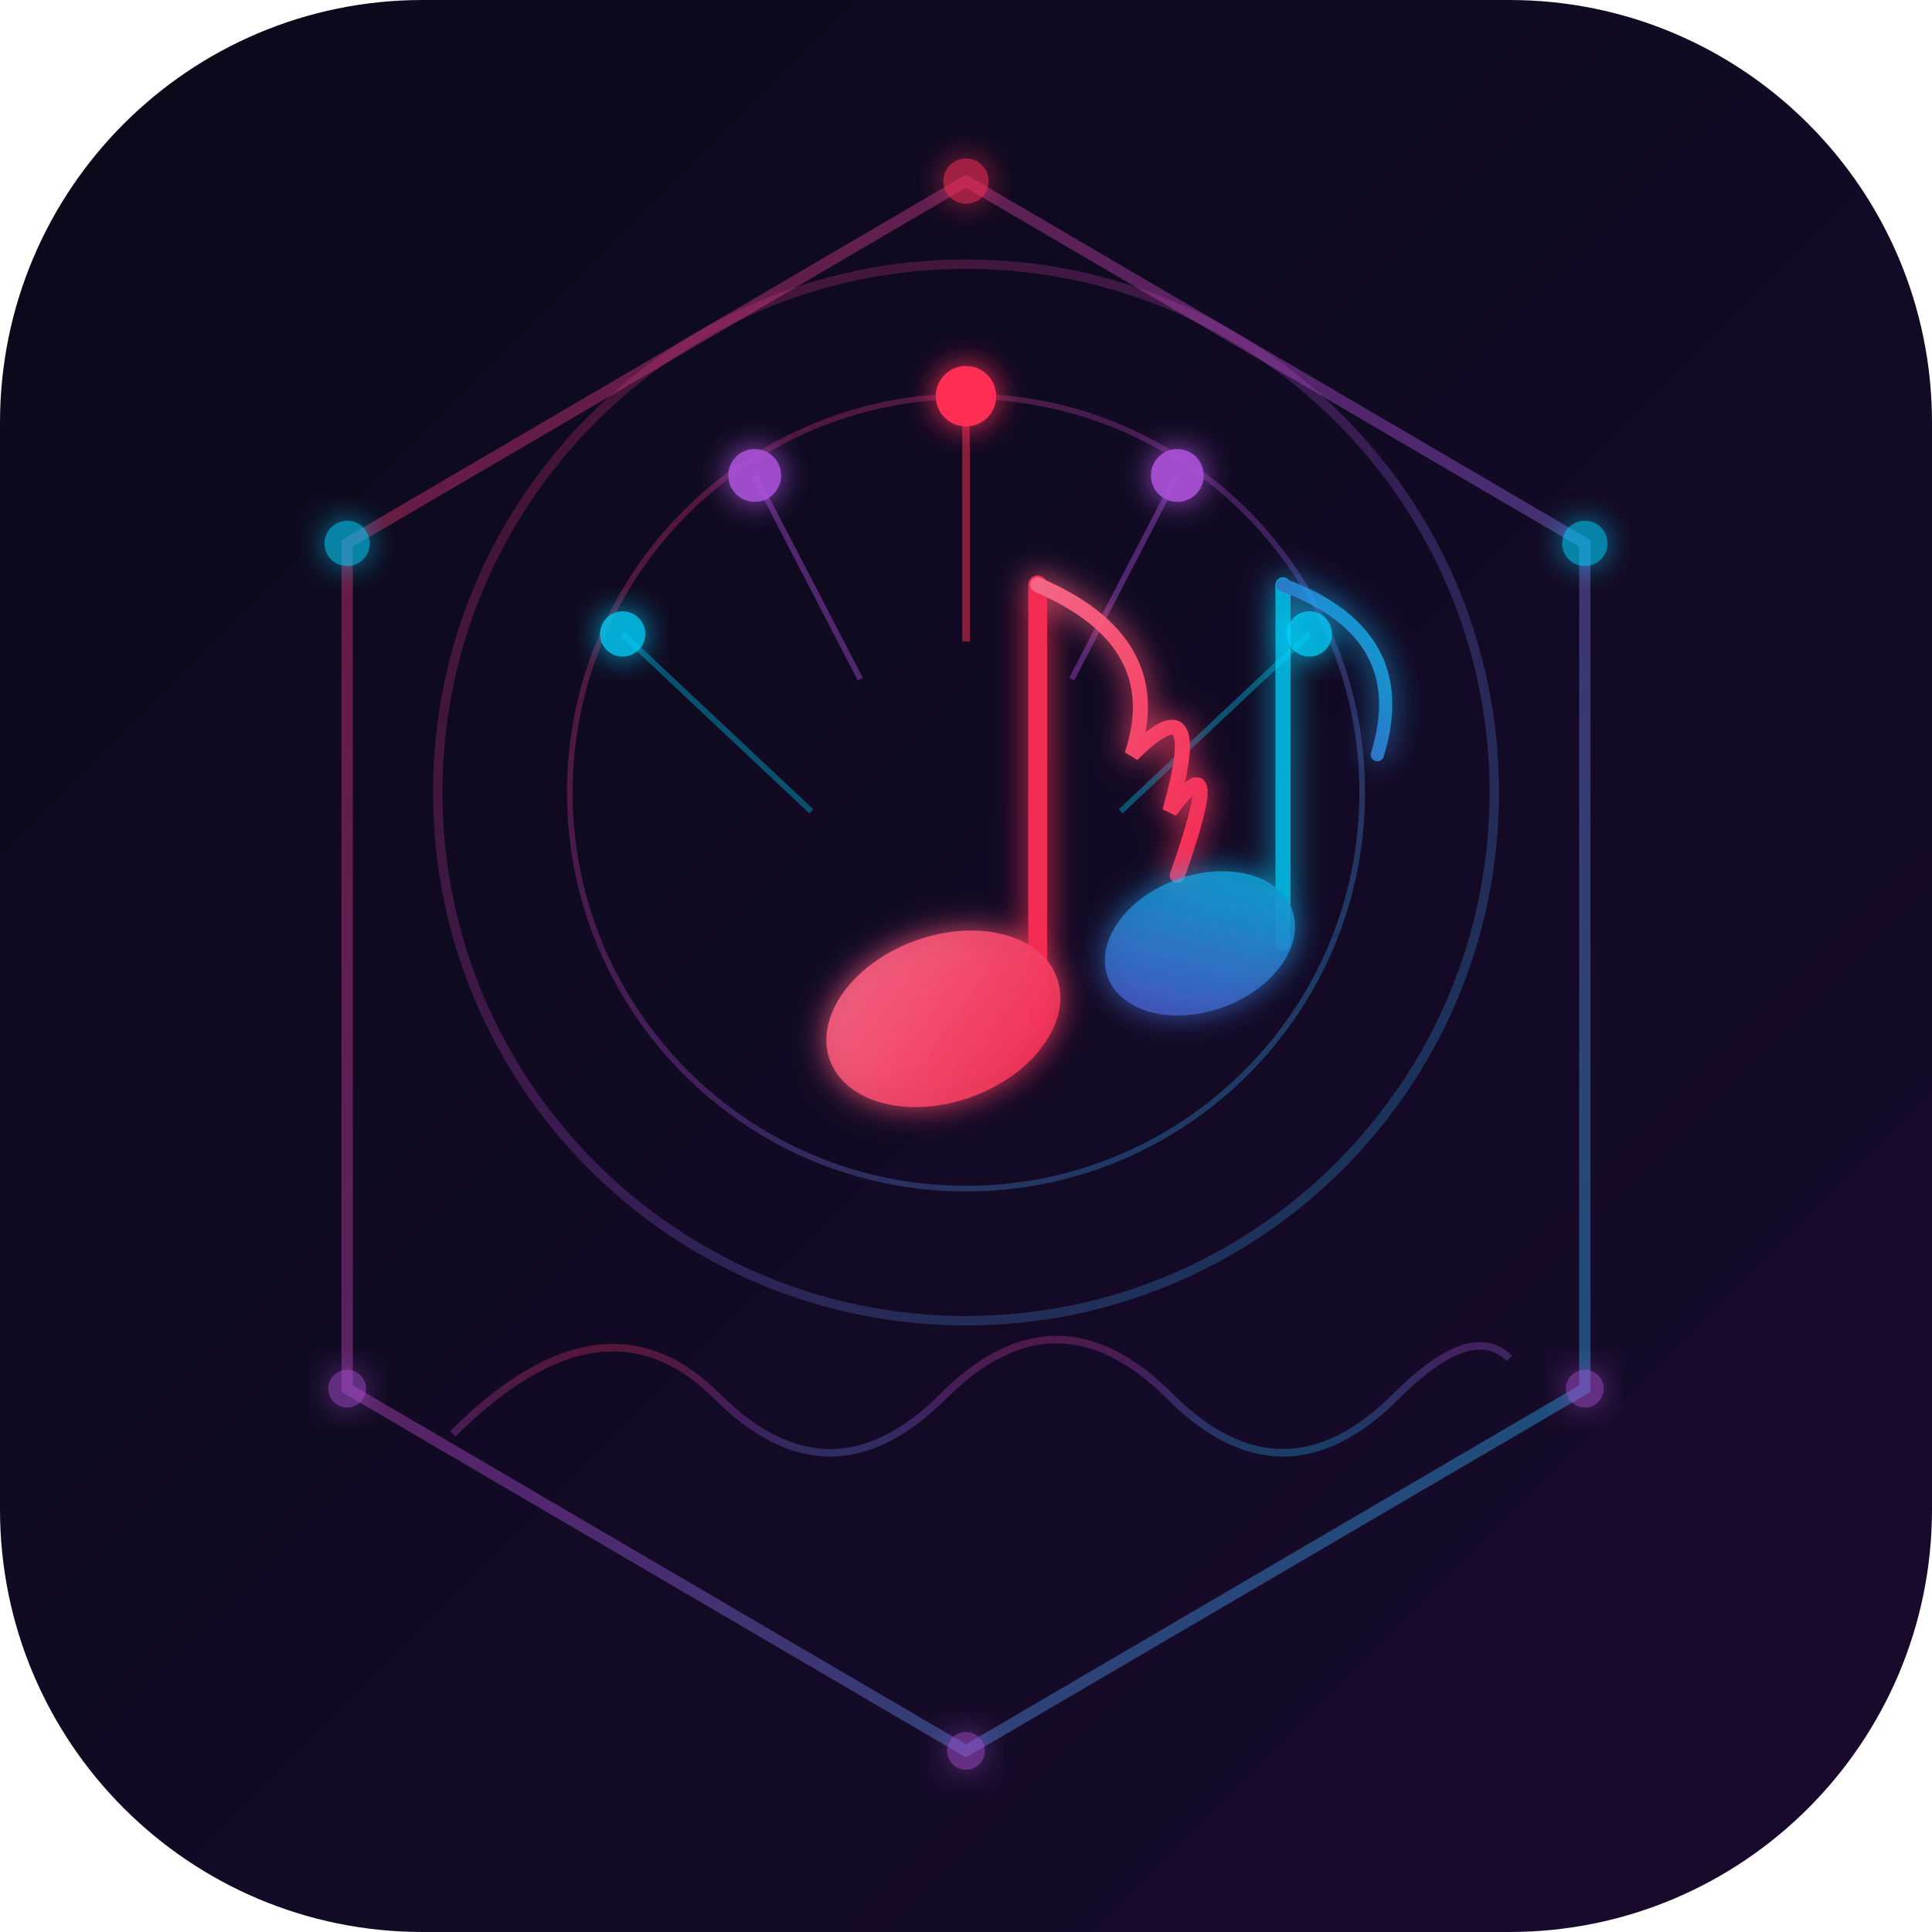
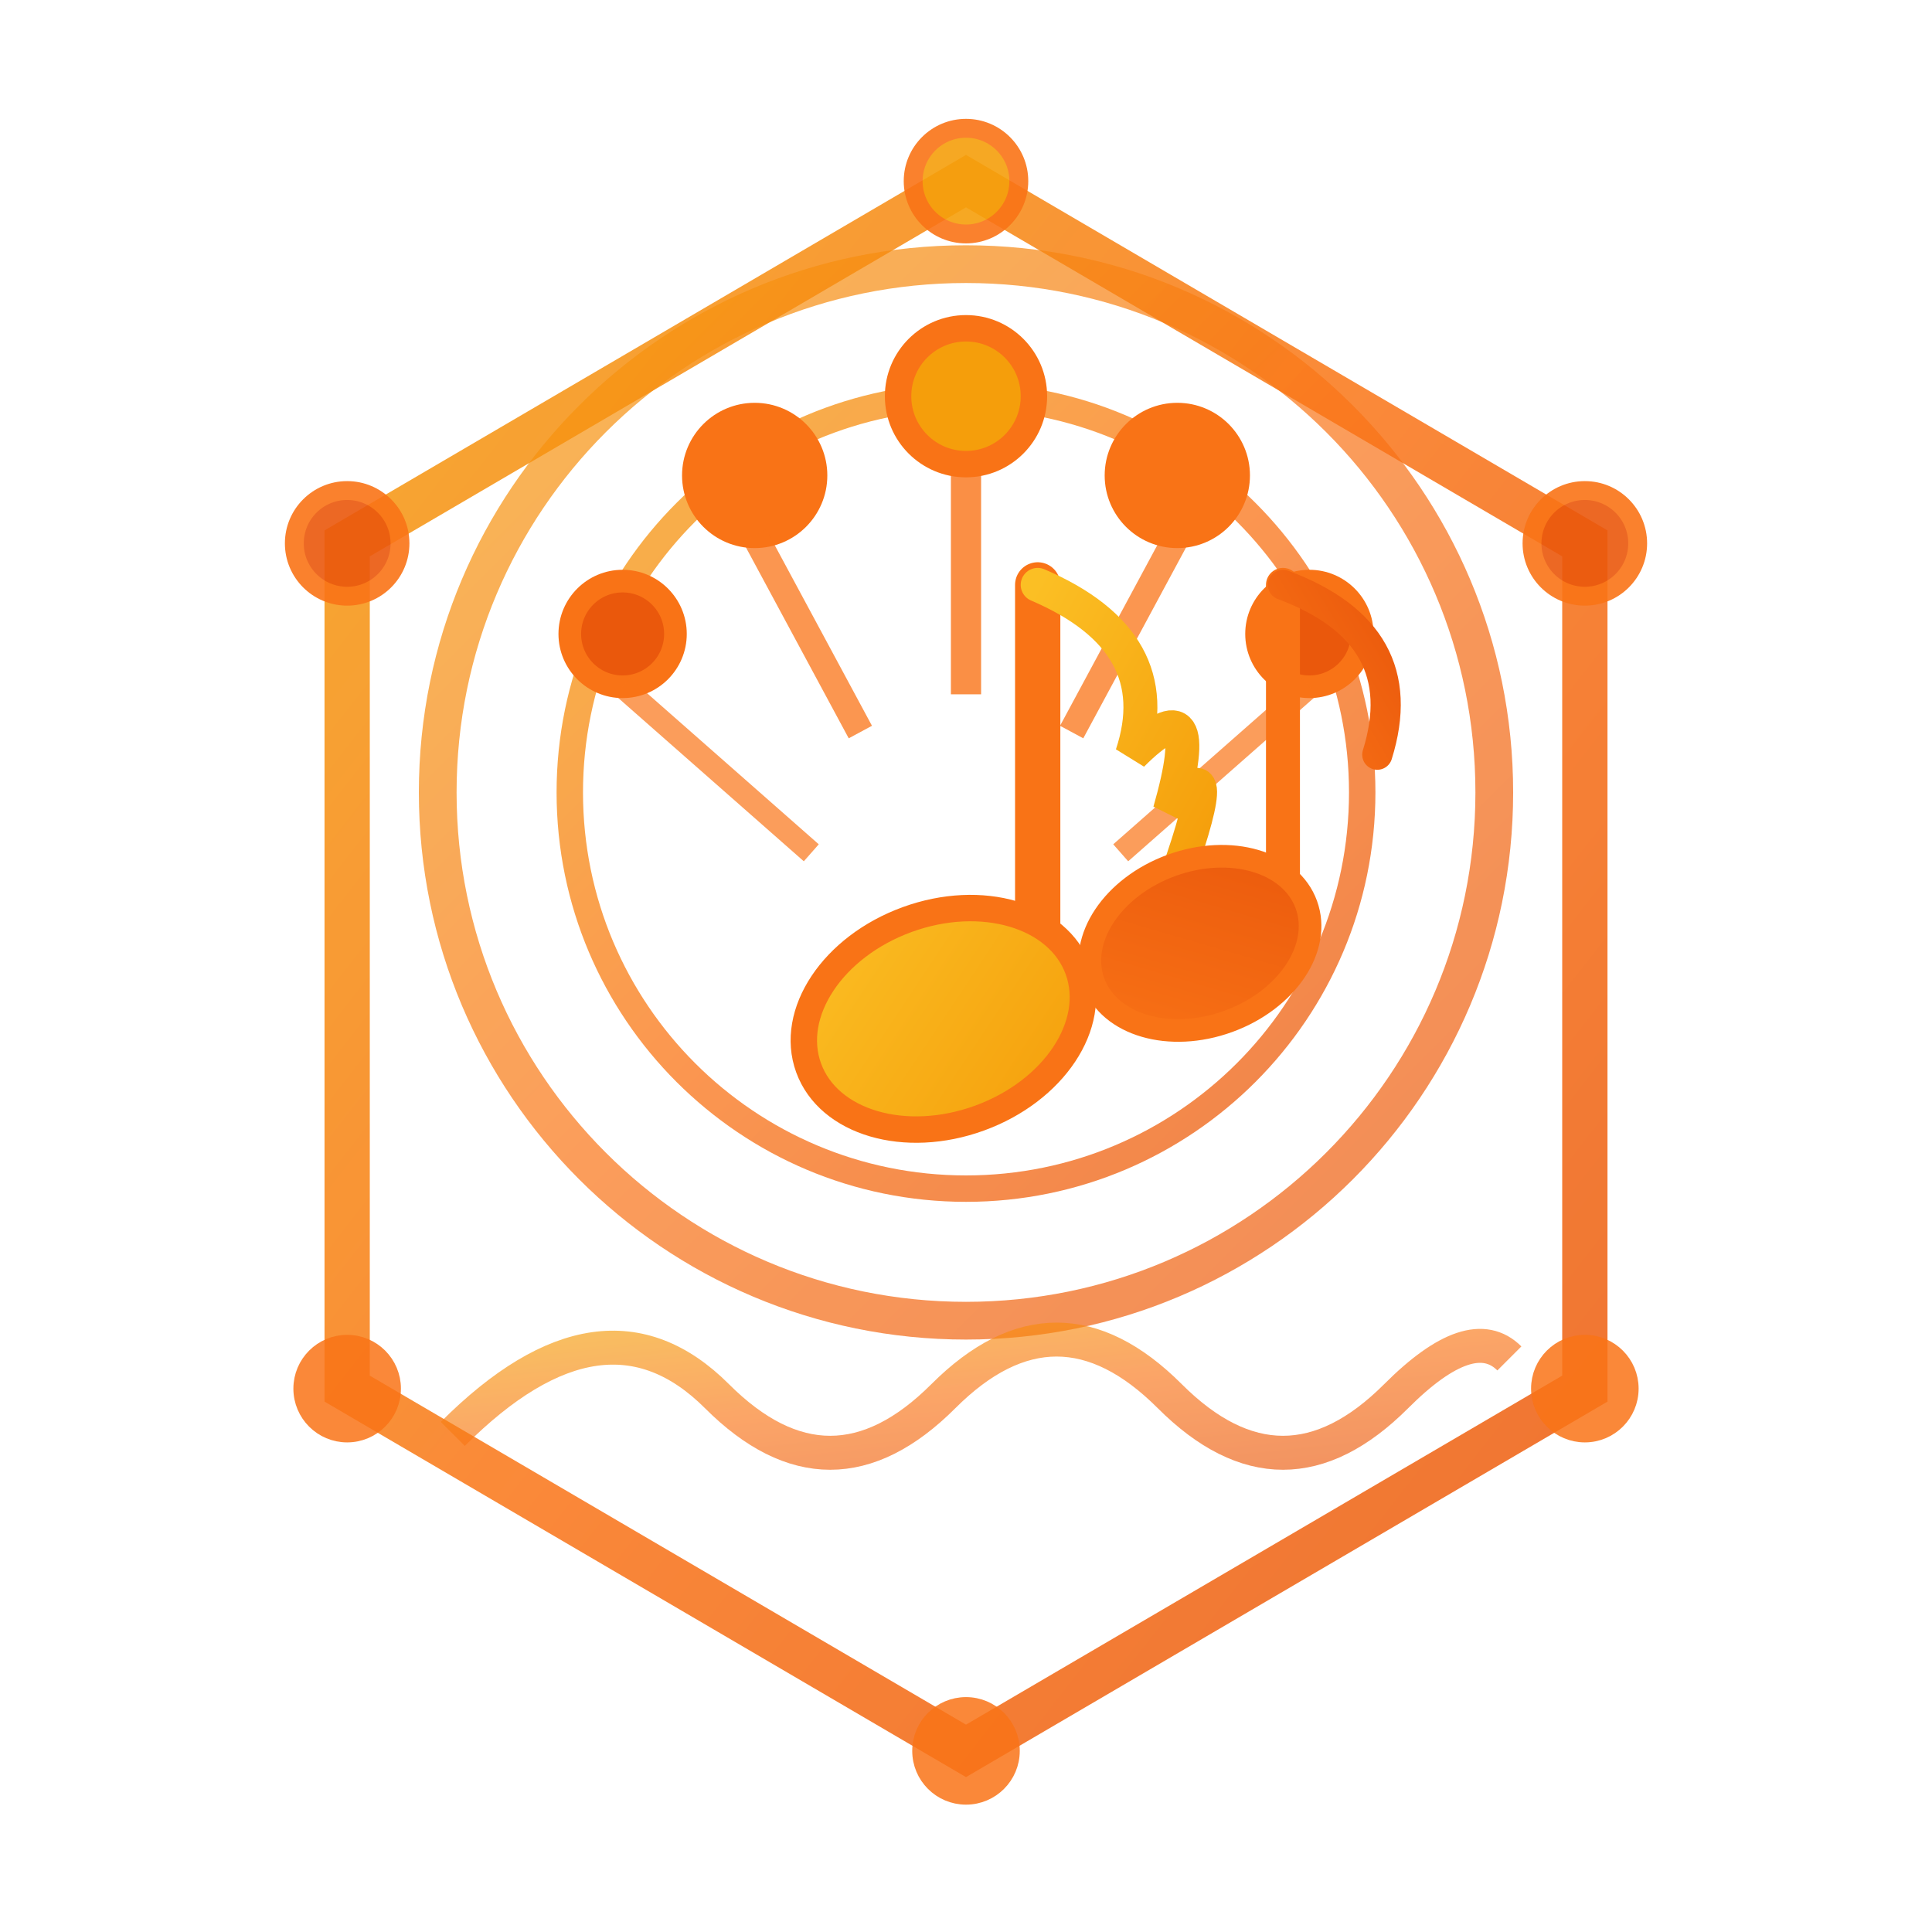
<svg xmlns="http://www.w3.org/2000/svg" viewBox="0 0 512 512" fill="none">
  <defs>
-     <linearGradient id="bg" x1="0" y1="0" x2="1" y2="1">
-       <stop offset="0%" stop-color="#0a0a1a" />
-       <stop offset="100%" stop-color="#1a0a2e" />
-     </linearGradient>
    <linearGradient id="mesh" x1="0" y1="0" x2="1" y2="1">
-       <stop offset="0%" stop-color="#ff2d55" />
-       <stop offset="50%" stop-color="#af52de" />
-       <stop offset="100%" stop-color="#00d4ff" />
+       <stop offset="0%" stop-color="#f59e0b" />
+       <stop offset="50%" stop-color="#f97316" />
+       <stop offset="100%" stop-color="#ea580c" />
    </linearGradient>
    <linearGradient id="note1" x1="0" y1="0" x2="1" y2="1">
-       <stop offset="0%" stop-color="#ff6b8a" />
-       <stop offset="100%" stop-color="#ff2d55" />
+       <stop offset="0%" stop-color="#fbbf24" />
+       <stop offset="100%" stop-color="#f59e0b" />
    </linearGradient>
    <linearGradient id="note2" x1="0" y1="1" x2="1" y2="0">
-       <stop offset="0%" stop-color="#5e5ce6" />
-       <stop offset="100%" stop-color="#00d4ff" />
+       <stop offset="0%" stop-color="#f97316" />
+       <stop offset="100%" stop-color="#ea580c" />
    </linearGradient>
-     <filter id="glow" x="-50%" y="-50%" width="200%" height="200%">
-       <feGaussianBlur stdDeviation="4" result="blur" />
-       <feMerge>
-         <feMergeNode in="blur" />
-         <feMergeNode in="SourceGraphic" />
-       </feMerge>
-     </filter>
  </defs>
-   <rect width="512" height="512" rx="112" fill="url(#bg)" />
-   <polygon points="256,48 420,144 420,368 256,464 92,368 92,144" fill="none" stroke="url(#mesh)" stroke-width="3" opacity="0.4" />
-   <circle cx="256" cy="210" r="140" fill="none" stroke="url(#mesh)" stroke-width="2.5" opacity="0.25" />
-   <circle cx="256" cy="210" r="105" fill="none" stroke="url(#mesh)" stroke-width="1.5" opacity="0.3" />
-   <circle cx="256" cy="105" r="8" fill="#ff2d55" filter="url(#glow)" />
-   <circle cx="200" cy="126" r="7" fill="#af52de" filter="url(#glow)" opacity="0.9" />
-   <circle cx="312" cy="126" r="7" fill="#af52de" filter="url(#glow)" opacity="0.9" />
-   <circle cx="165" cy="168" r="6" fill="#00d4ff" filter="url(#glow)" opacity="0.8" />
-   <circle cx="347" cy="168" r="6" fill="#00d4ff" filter="url(#glow)" opacity="0.8" />
-   <line x1="256" y1="105" x2="256" y2="170" stroke="#ff2d55" stroke-width="2" opacity="0.5" />
-   <line x1="200" y1="126" x2="228" y2="180" stroke="#af52de" stroke-width="1.5" opacity="0.4" />
-   <line x1="312" y1="126" x2="284" y2="180" stroke="#af52de" stroke-width="1.5" opacity="0.4" />
-   <line x1="165" y1="168" x2="215" y2="215" stroke="#00d4ff" stroke-width="1.5" opacity="0.35" />
-   <line x1="347" y1="168" x2="297" y2="215" stroke="#00d4ff" stroke-width="1.5" opacity="0.35" />
-   <g filter="url(#glow)" opacity="0.95">
-     <line x1="275" y1="155" x2="275" y2="270" stroke="#ff2d55" stroke-width="5" stroke-linecap="round" />
-     <ellipse cx="250" cy="270" rx="32" ry="22" transform="rotate(-20 250 270)" fill="url(#note1)" opacity="0.9" />
-     <path d="M275 155 Q310 170 300 200 Q320 180 310 215 Q325 195 312 232" fill="none" stroke="url(#note1)" stroke-width="4" stroke-linecap="round" />
+   <polygon points="256,48 420,144 420,368 256,464 92,368 92,144" fill="none" stroke="url(#mesh)" stroke-width="12" opacity="0.85" />
+   <circle cx="256" cy="210" r="140" fill="none" stroke="url(#mesh)" stroke-width="10" opacity="0.7" />
+   <circle cx="256" cy="210" r="105" fill="none" stroke="url(#mesh)" stroke-width="7" opacity="0.75" />
+   <circle cx="256" cy="105" r="18" fill="#f59e0b" stroke="#f97316" stroke-width="7" />
+   <circle cx="200" cy="126" r="16" fill="#f97316" stroke="#f97316" stroke-width="6.5" />
+   <circle cx="312" cy="126" r="16" fill="#f97316" stroke="#f97316" stroke-width="6.5" />
+   <circle cx="165" cy="168" r="14" fill="#ea580c" stroke="#f97316" stroke-width="6" />
+   <circle cx="347" cy="168" r="14" fill="#ea580c" stroke="#f97316" stroke-width="6" />
+   <line x1="256" y1="123" x2="256" y2="184" stroke="#f97316" stroke-width="8" opacity="0.8" />
+   <line x1="200" y1="142" x2="228" y2="194" stroke="#f97316" stroke-width="7" opacity="0.75" />
+   <line x1="312" y1="142" x2="284" y2="194" stroke="#f97316" stroke-width="7" opacity="0.75" />
+   <line x1="165" y1="182" x2="215" y2="226" stroke="#f97316" stroke-width="6" opacity="0.7" />
+   <line x1="347" y1="182" x2="297" y2="226" stroke="#f97316" stroke-width="6" opacity="0.7" />
+   <g>
+     <line x1="275" y1="155" x2="275" y2="270" stroke="#f97316" stroke-width="12" stroke-linecap="round" />
+     <ellipse cx="250" cy="270" rx="38" ry="28" transform="rotate(-20 250 270)" fill="url(#note1)" stroke="#f97316" stroke-width="7" />
+     <path d="M275 155 Q310 170 300 200 Q320 180 310 215 Q325 195 312 232" fill="none" stroke="url(#note1)" stroke-width="9" stroke-linecap="round" />
  </g>
-   <g filter="url(#glow)" opacity="0.8">
-     <line x1="340" y1="155" x2="340" y2="250" stroke="#00d4ff" stroke-width="4" stroke-linecap="round" />
-     <ellipse cx="318" cy="250" rx="26" ry="18" transform="rotate(-20 318 250)" fill="url(#note2)" opacity="0.85" />
-     <path d="M340 155 Q375 168 365 200" fill="none" stroke="url(#note2)" stroke-width="3.5" stroke-linecap="round" />
+   <g>
+     <line x1="340" y1="155" x2="340" y2="250" stroke="#f97316" stroke-width="9" stroke-linecap="round" />
+     <ellipse cx="318" cy="250" rx="30" ry="22" transform="rotate(-20 318 250)" fill="url(#note2)" stroke="#f97316" stroke-width="6" />
+     <path d="M340 155 Q375 168 365 200" fill="none" stroke="url(#note2)" stroke-width="8" stroke-linecap="round" />
  </g>
-   <circle cx="420" cy="144" r="6" fill="#00d4ff" filter="url(#glow)" opacity="0.6" />
-   <circle cx="92" cy="144" r="6" fill="#00d4ff" filter="url(#glow)" opacity="0.6" />
-   <circle cx="256" cy="48" r="6" fill="#ff2d55" filter="url(#glow)" opacity="0.6" />
-   <circle cx="420" cy="368" r="5" fill="#af52de" filter="url(#glow)" opacity="0.5" />
-   <circle cx="92" cy="368" r="5" fill="#af52de" filter="url(#glow)" opacity="0.5" />
-   <circle cx="256" cy="464" r="5" fill="#af52de" filter="url(#glow)" opacity="0.5" />
-   <path d="M120 380 Q160 340 190 370 Q220 400 250 370 Q280 340 310 370 Q340 400 370 370 Q390 350 400 360" fill="none" stroke="url(#mesh)" stroke-width="2" opacity="0.3" />
+   <circle cx="420" cy="144" r="14" fill="#ea580c" stroke="#f97316" stroke-width="5" opacity="0.9" />
+   <circle cx="92" cy="144" r="14" fill="#ea580c" stroke="#f97316" stroke-width="5" opacity="0.9" />
+   <circle cx="256" cy="48" r="14" fill="#f59e0b" stroke="#f97316" stroke-width="5" opacity="0.9" />
+   <circle cx="420" cy="368" r="12" fill="#f97316" stroke="#f97316" stroke-width="4.5" opacity="0.85" />
+   <circle cx="92" cy="368" r="12" fill="#f97316" stroke="#f97316" stroke-width="4.5" opacity="0.85" />
+   <circle cx="256" cy="464" r="12" fill="#f97316" stroke="#f97316" stroke-width="4.5" opacity="0.85" />
+   <path d="M120 380 Q160 340 190 370 Q220 400 250 370 Q280 340 310 370 Q340 400 370 370 Q390 350 400 360" fill="none" stroke="url(#mesh)" stroke-width="9" opacity="0.65" />
</svg>
